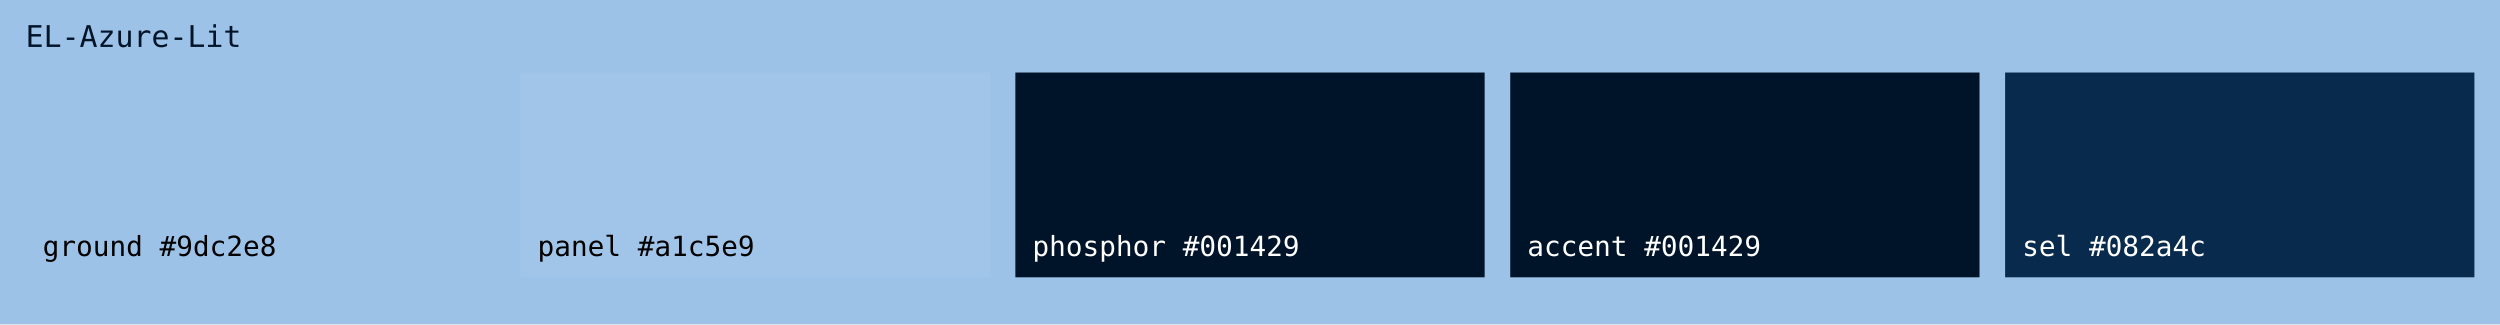
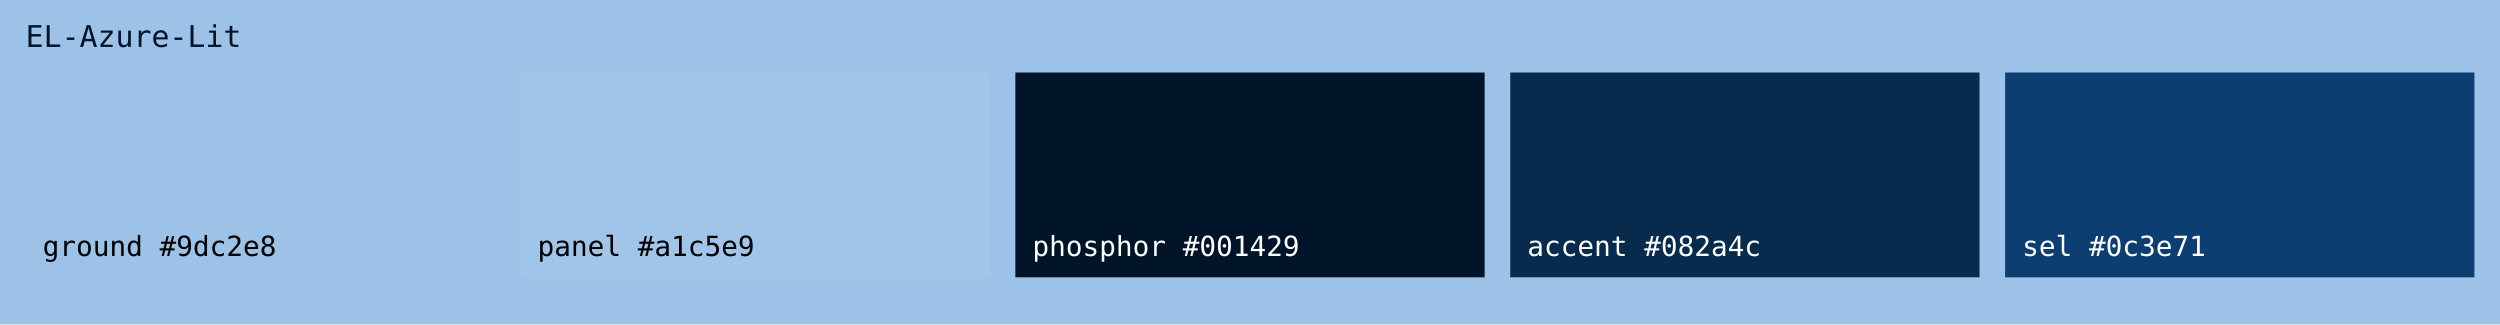
<svg xmlns="http://www.w3.org/2000/svg" width="1172" height="152" viewBox="0 0 1172 152">
  <rect width="1172" height="152" fill="#9dc2e8" />
  <text x="12" y="22" font-family="monospace" font-size="14" fill="#001429">EL-Azure-Lit</text>
  <rect x="12" y="34" width="220" height="96" fill="#9dc2e8" />
  <text x="20" y="120" font-family="monospace" font-size="13" fill="#000000">ground #9dc2e8</text>
  <rect x="244" y="34" width="220" height="96" fill="#a1c5e9" />
  <text x="252" y="120" font-family="monospace" font-size="13" fill="#000000">panel #a1c5e9</text>
  <rect x="476" y="34" width="220" height="96" fill="#001429" />
  <text x="484" y="120" font-family="monospace" font-size="13" fill="#ffffff">phosphor #001429</text>
-   <rect x="708" y="34" width="220" height="96" fill="#001429" />
-   <text x="716" y="120" font-family="monospace" font-size="13" fill="#ffffff">accent #001429</text>
-   <rect x="940" y="34" width="220" height="96" fill="#082a4c" />
-   <text x="948" y="120" font-family="monospace" font-size="13" fill="#ffffff">sel #082a4c</text>
+   <rect x="708" y="34" width="220" height="96" fill="#082a4c" />
+   <text x="716" y="120" font-family="monospace" font-size="13" fill="#ffffff">accent #082a4c</text>
+   <rect x="940" y="34" width="220" height="96" fill="#0c3e71" />
+   <text x="948" y="120" font-family="monospace" font-size="13" fill="#ffffff">sel #0c3e71</text>
</svg>
